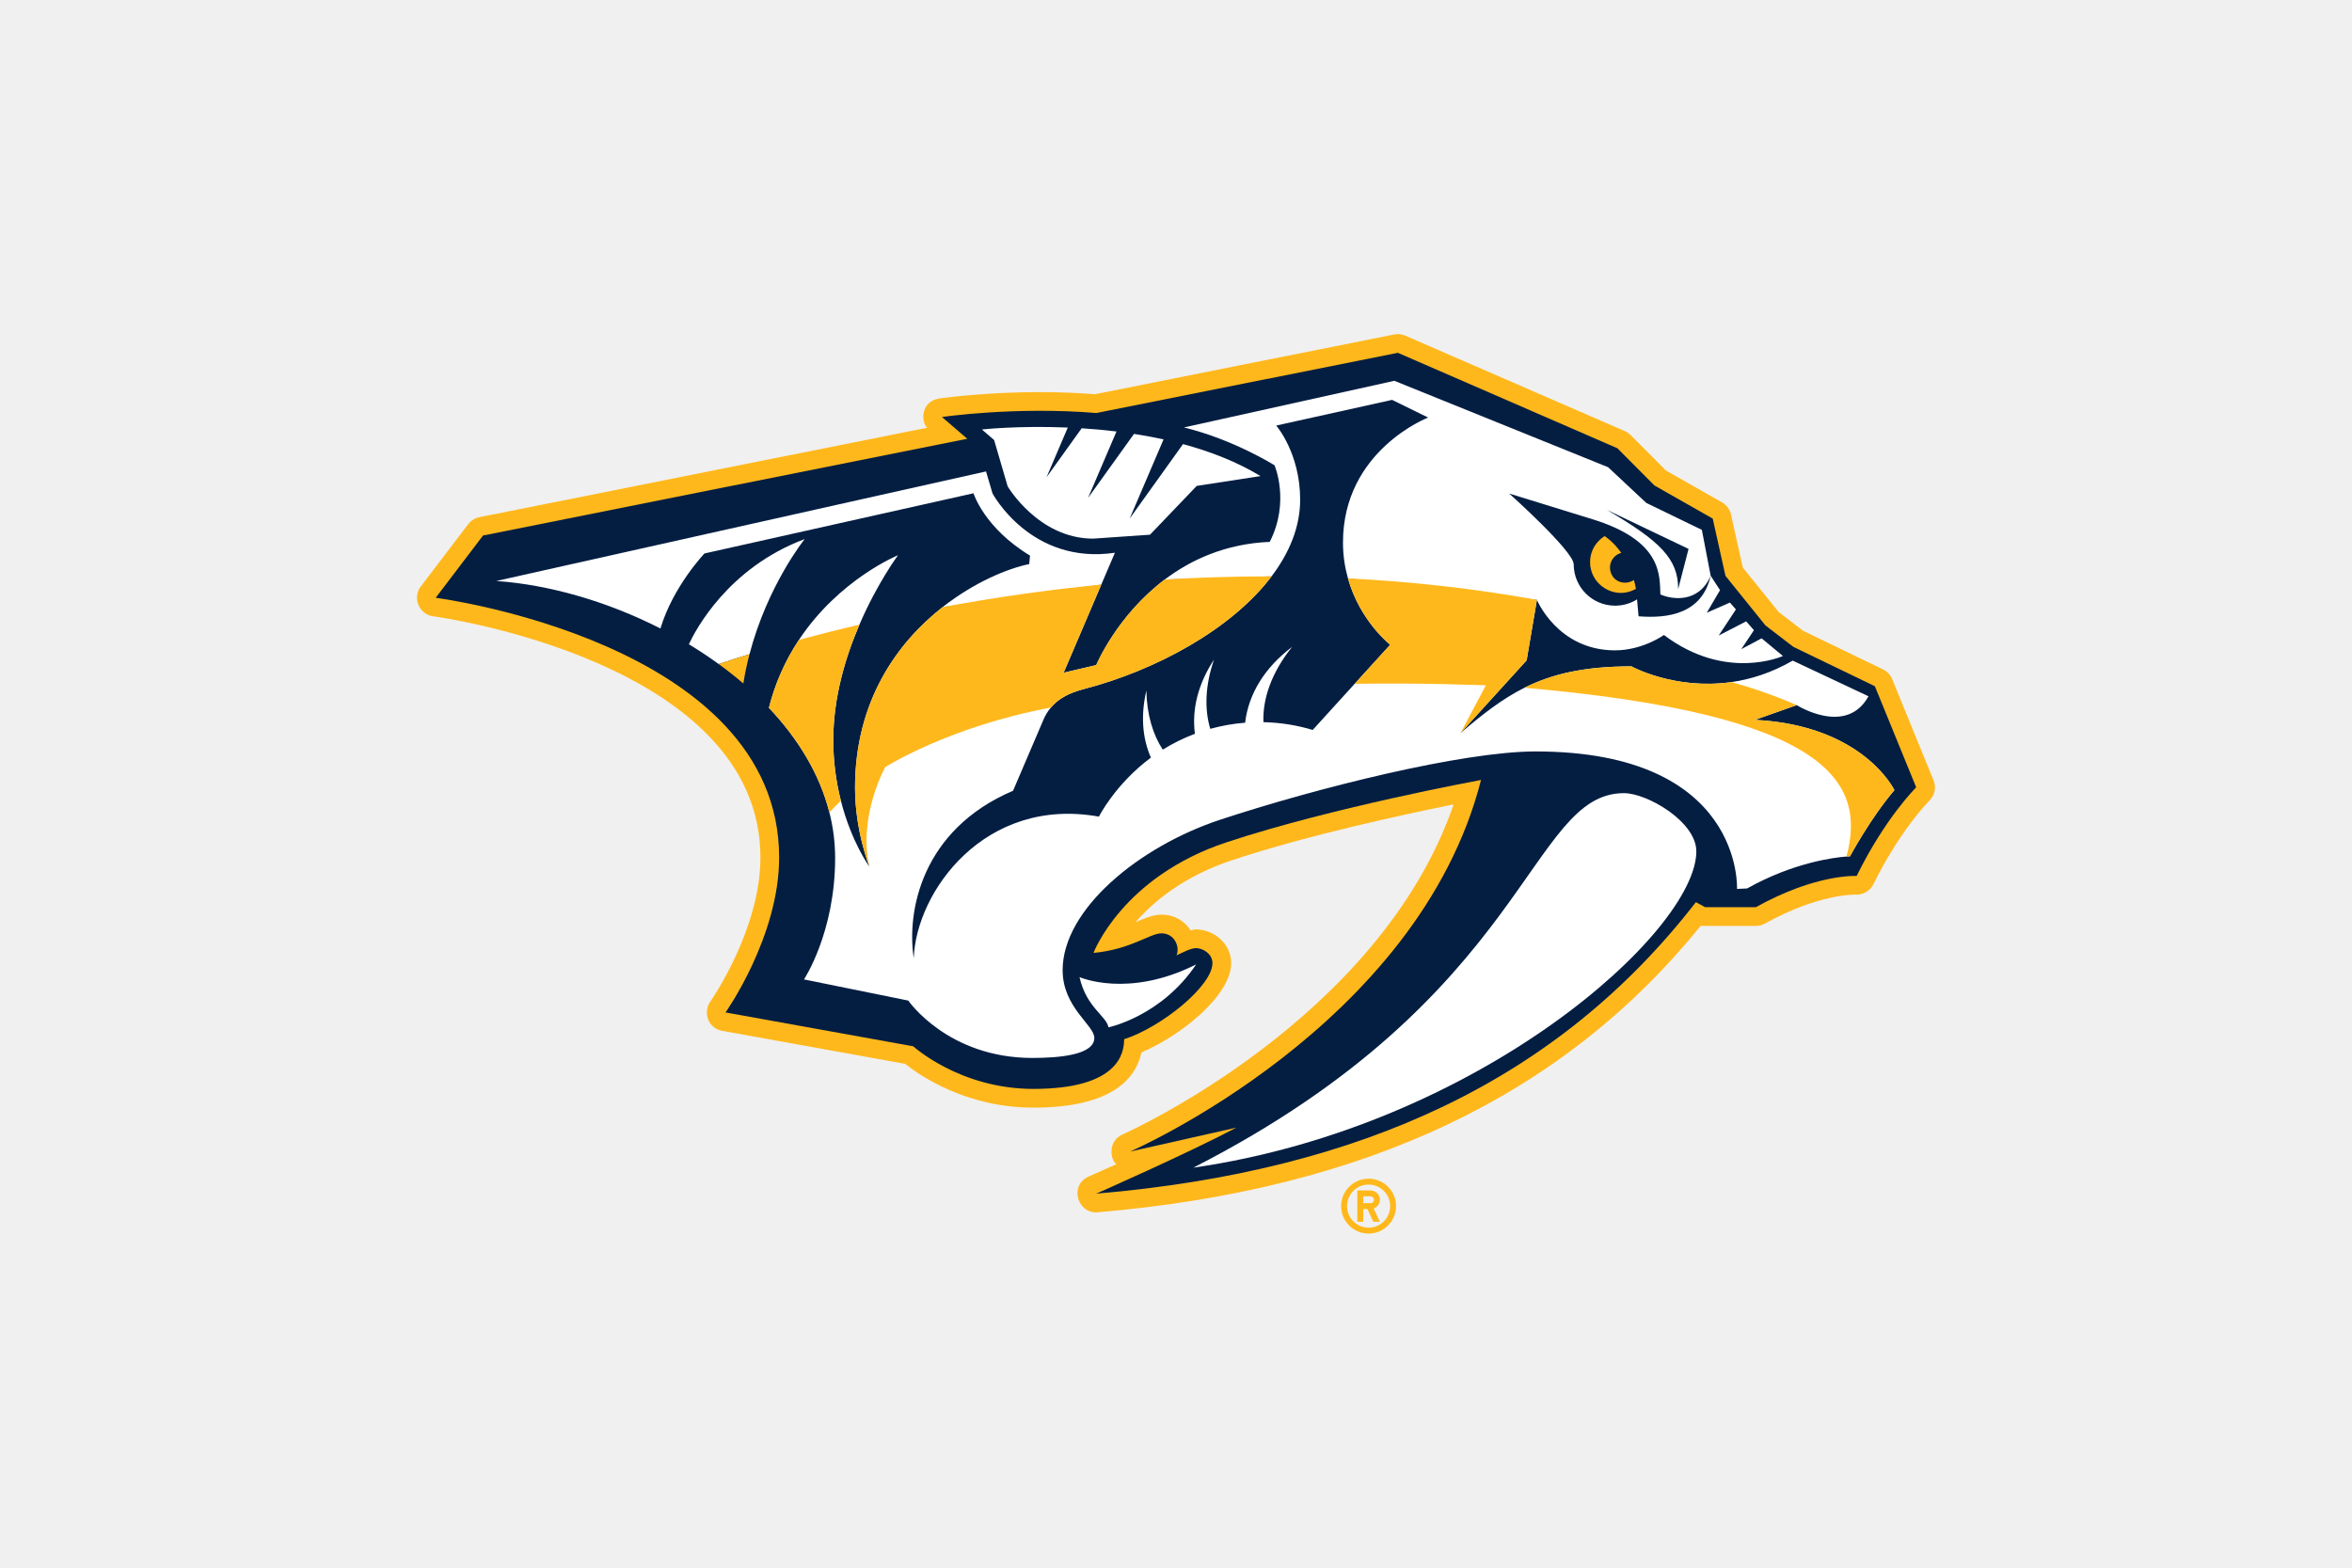
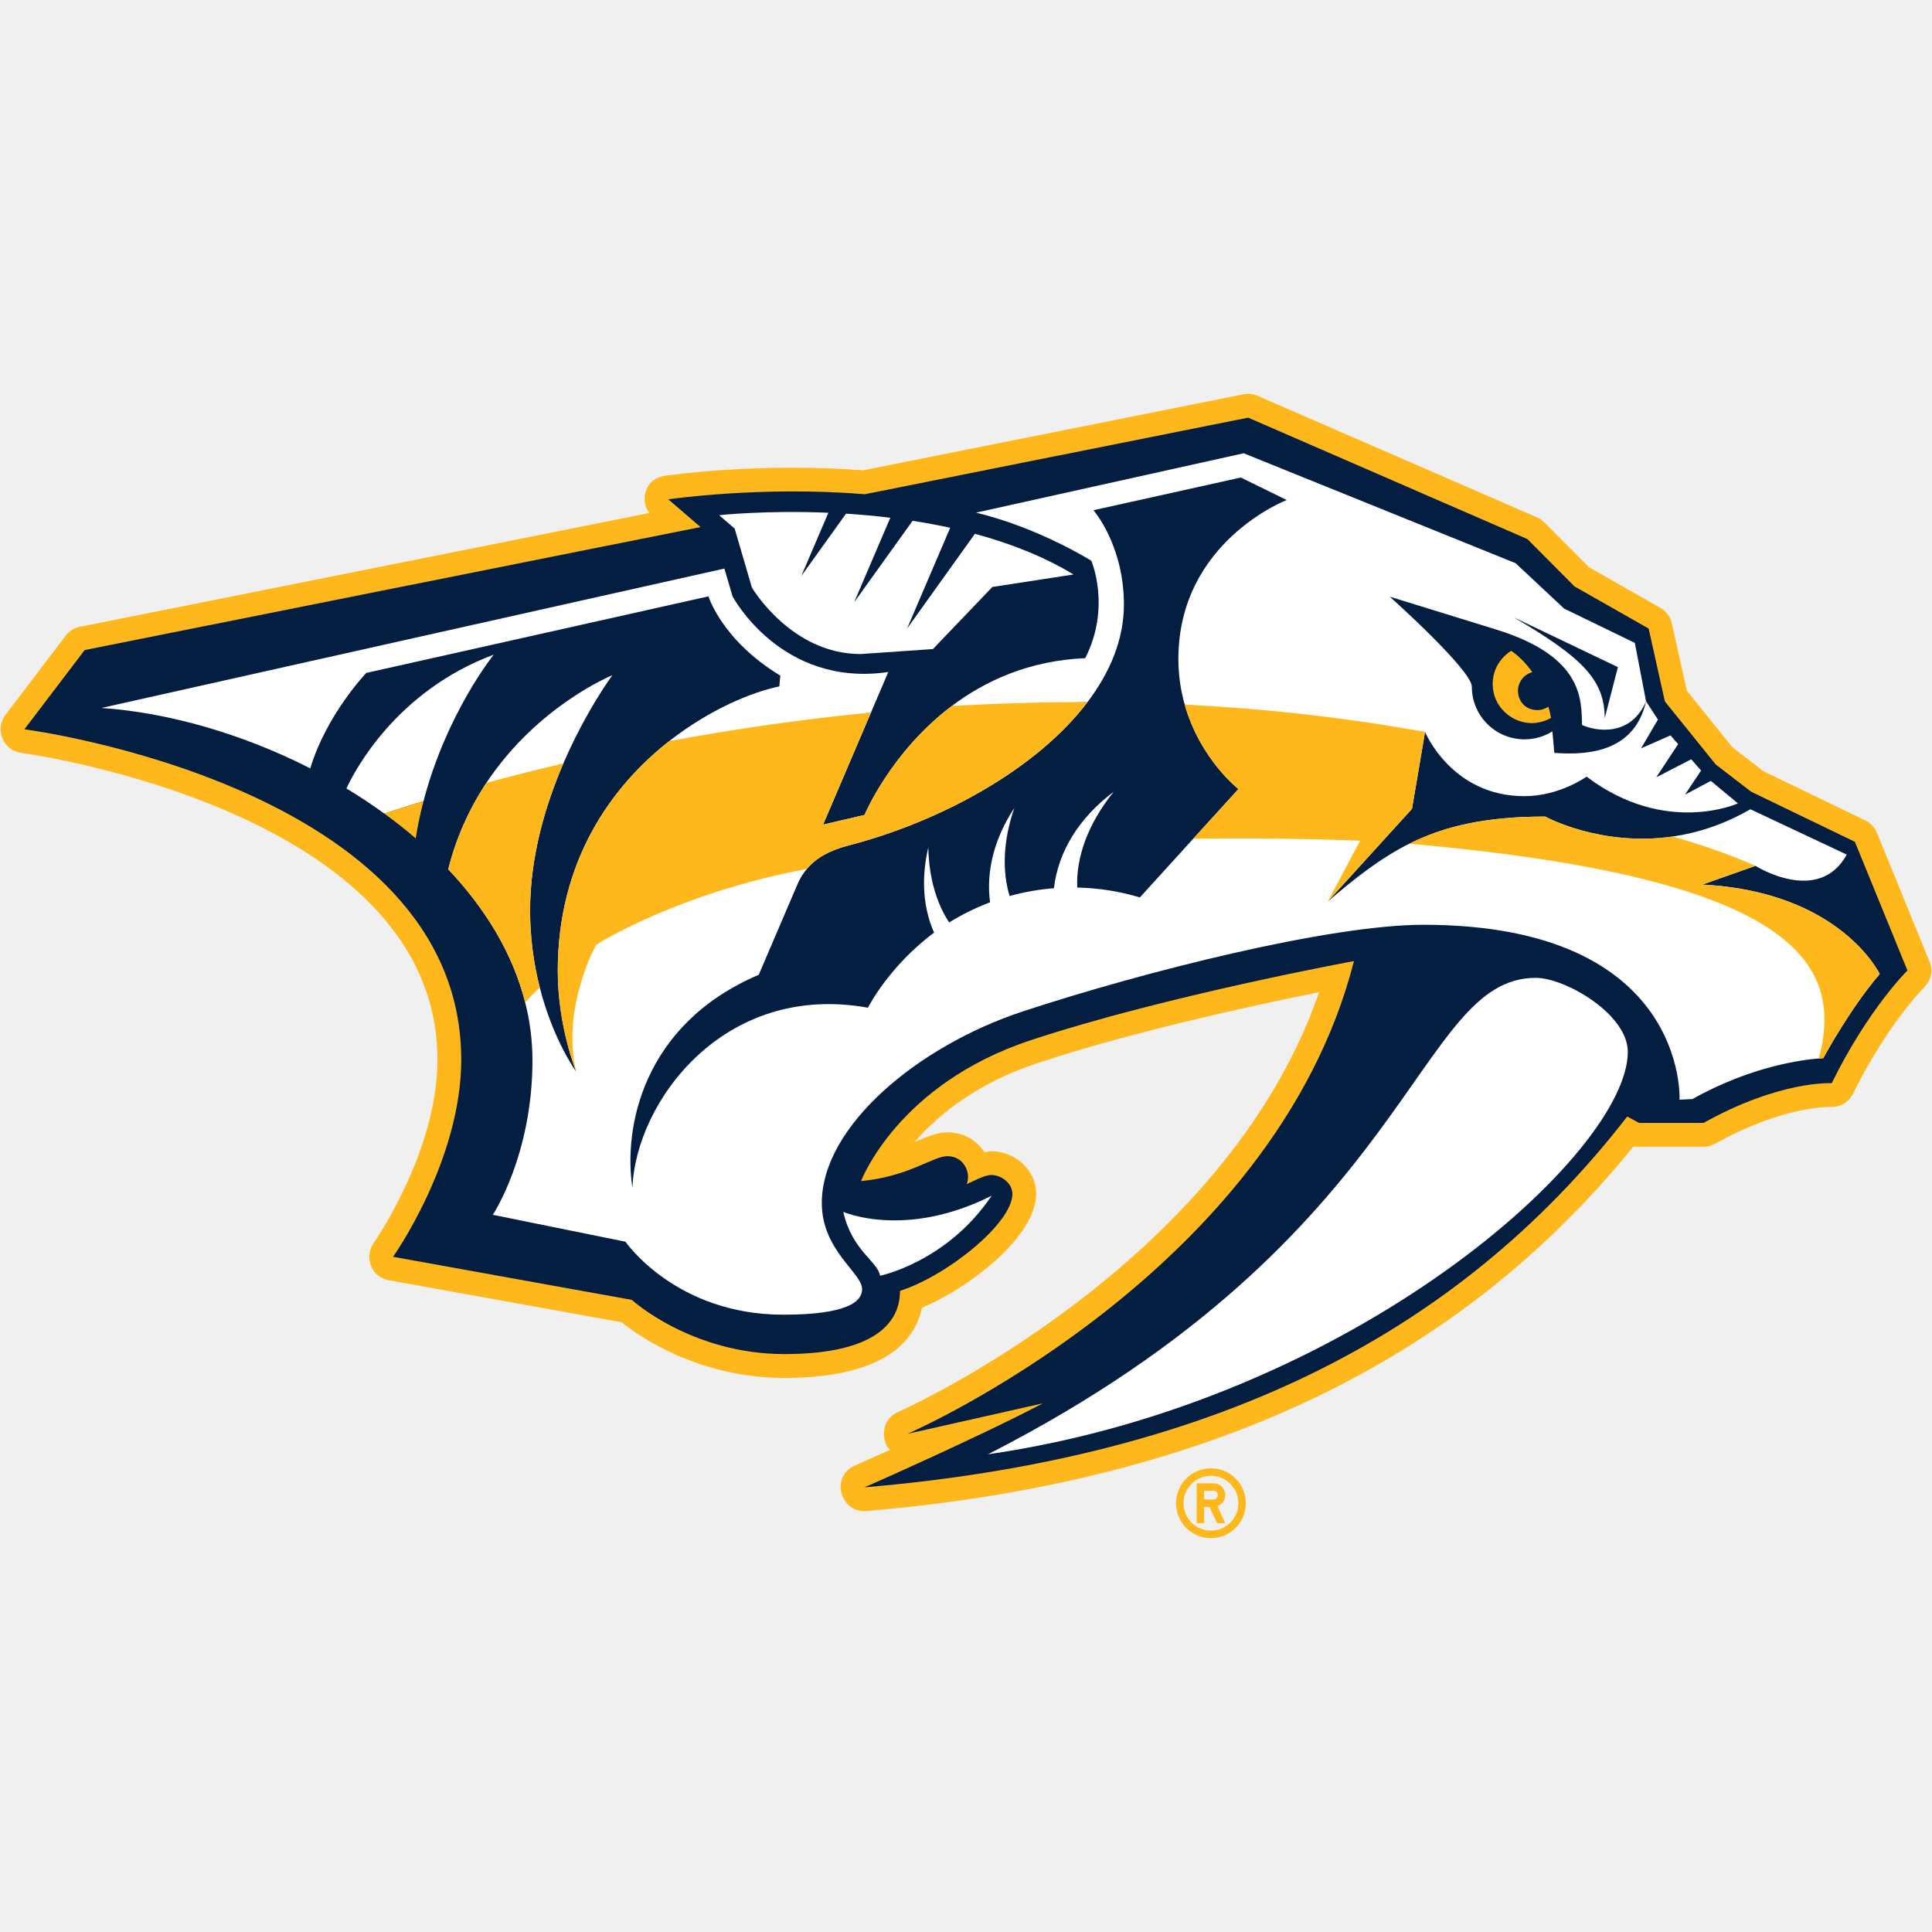
- <svg xmlns="http://www.w3.org/2000/svg" viewBox="0 0 960 640">
+ <svg xmlns="http://www.w3.org/2000/svg" viewBox="170 10 620 620">
  <path fill="#ffb81c" d="M558.609 481.192c-6.187 0-11.21 5.014-11.21 11.204 0 6.185 5.023 11.207 11.21 11.207s11.2-5.022 11.2-11.206c0-6.191-5.014-11.205-11.2-11.205m0 20.006a8.79 8.79 0 0 1-8.133-5.432 8.8 8.8 0 0 1-.668-3.369 8.79 8.79 0 0 1 8.8-8.795c4.864 0 8.8 3.932 8.8 8.795s-3.936 8.801-8.8 8.801m4.604-11.399a3.8 3.8 0 0 0-1.115-2.685 3.8 3.8 0 0 0-2.687-1.111h-5.4v12.791h2.4v-5.195h1.723l2.425 5.195h2.654l-2.531-5.417a3.8 3.8 0 0 0 2.53-3.578m-3.802 1.399h-3v-2.799h3c.77 0 1.402.627 1.402 1.401a1.403 1.403 0 0 1-1.402 1.398m212.912-213.941a7.62 7.62 0 0 0-3.752-3.985l-32.561-15.727-10.043-7.72-14.625-18.142-4.816-21.628a7.63 7.63 0 0 0-3.681-4.981l-22.882-13.003-14.393-14.459a7.6 7.6 0 0 0-2.371-1.616l-89.6-38.964a7.66 7.66 0 0 0-4.537-.49L446.96 160.93c-33.243-2.595-62.376 1.576-63.608 1.75-7.492 1.246-7.531 9.338-4.927 11.938l-182.757 36.513a7.63 7.63 0 0 0-4.575 2.86l-19.341 25.426c-3.436 4.52-.847 11.421 5.1 12.195 1.339.175 133.525 18.273 133.525 98.457 0 29.524-20.265 58.555-20.473 58.847-2.93 4.155-1.15 10.832 4.878 11.922l74.665 13.48c5.657 4.522 24.657 17.87 52.303 17.87 32.737 0 42.005-12.383 44.13-22.533 16.23-6.907 36.633-23.271 36.633-36.481 0-8.222-7.398-13.746-14.312-13.746-.785 0-1.494.285-2.246.411 0 0-3.487-6.447-11.918-6.447-3.603 0-7.522 1.806-10.577 3.105 7.484-8.595 19.853-18.848 39.637-25.394 30.515-10.122 70.293-18.697 90.218-22.709-30.288 88.016-134.01 134.248-135.101 134.72-6.173 2.684-5.057 10.503-2.515 12.127l-11.345 5.075c-8.063 3.555-4.63 15.301 3.727 14.592 109.469-9.308 189.974-47.631 246.036-116.904h22.552a7.8 7.8 0 0 0 3.726-.956c22.056-12.327 36.868-11.822 37.012-11.812 3.036.129 5.92-1.537 7.253-4.25 10.93-22.221 22.703-33.997 22.815-34.102 1.627-1.635 3.197-4.7 1.719-8.337l-16.872-41.289z" />
  <path fill="#041e42" d="m731.977 264.077-11.384-8.752-16.321-20.237-5.2-23.375-23.79-13.52-15.115-15.192-89.61-38.972-123.06 24.577c-33.244-2.746-63.033 1.632-63.033 1.632l10.345 8.898-197.642 39.478-19.337 25.428s140.184 18.084 140.184 106.027c0 32.424-21.878 63.253-21.878 63.253l76.616 13.824s19.058 17.395 48.998 17.395c34.834 0 37.075-14.596 37.075-20.282 15.314-4.948 36.057-21.777 36.057-31.085 0-3.731-3.883-6.107-6.677-6.107-2.317 0-5.45 1.833-8 2.932 1.458-3.25-.632-8.97-6.17-8.97-4.638 0-12.488 6.578-27.71 7.992 0 0 11.648-31.027 54.369-45.177C543.86 329.546 604.5 318.421 604.5 318.421 578.815 419.132 461.26 470.12 461.26 470.12l43.377-9.765c-20.106 10.615-57.206 26.948-57.206 26.948 109.345-9.307 188.92-46.944 244.766-118.997l3.8 2.055h20.675c24.68-13.76 41.147-12.754 41.147-12.754 11.728-23.856 24.302-36.172 24.302-36.172l-16.866-41.287z" />
  <path fill="#fff" d="M281.176 263.025a173 173 0 0 1 12.167 8.072 537 537 0 0 1 12.573-4.025c7.387-28.251 22.523-46.992 22.523-46.992-31.37 11.725-44.668 37.331-47.263 42.945m130.113-64.475s12.54 21.342 34.887 21.342l23.213-1.602 19.068-19.925 26.04-4.006c-9.65-5.849-20.536-10.06-31.637-13.054l-21.771 30.405 13.836-32.338a201 201 0 0 0-12.062-2.238l-18.76 26.141 11.608-27.125a245 245 0 0 0-14.213-1.308l-14.35 20.004 8.683-20.3c-20.26-.851-35.052.789-35.052.789l4.985 4.302zm29.334 200.342c2.74 12.382 11.018 15.881 11.812 20.512 0 0 21.512-4.424 35.795-25.685-27.821 14-47.607 5.173-47.607 5.173m251.759-51.328c0-12.13-20.075-23.763-29.533-23.763-38.964 0-38.43 82.767-175.795 152.896 116.99-16.903 205.328-96.48 205.328-129.133" />
  <path fill="#fff" d="m420.419 226.817-.328 3.467c-8.696 1.759-22.336 7.353-35.352 17.564l64.769-9.193 5.553-12.998c-34.441 5.054-49.964-24.251-49.964-24.251l-2.636-8.946-199.892 44.728c21.566 1.491 45.343 8.352 67.002 19.395 5.165-17.254 17.974-30.634 17.974-30.634l109.8-24.573s4.346 14.118 23.074 25.441" />
  <path fill="#fff" d="m716.27 293.883 17.087-6.02s20.242 12.813 29.292-3.614l-30.926-14.555c-8.653 5.008-17.141 7.631-24.995 8.76v.003c-23.192 3.328-40.848-6.413-40.848-6.413-19.231 0-32.362 3.093-43.632 8.717h-.003c-9.186 4.586-17.135 10.855-26.134 18.522l27.01-29.714 4.192-24.684-77.125-8.771c4.934 17.522 17.236 27.097 17.236 27.097l-14.514 15.962-17.11 18.823c-6.381-1.932-13.12-3.015-20.103-3.175-.41-9.519 3.328-20.351 11.705-30.744-11.09 8.361-17.786 19.084-19.186 30.967a75 75 0 0 0-14.224 2.497c-2.401-7.914-2.136-17.662 1.518-28.259-6.458 9.847-9.118 20.279-7.785 30.281a75.3 75.3 0 0 0-13.128 6.468c-4.037-6.144-6.508-14.339-6.692-24.108-2.332 10.008-1.685 19.344 1.849 27.369-14.625 10.898-21.216 24.094-21.216 24.094-46.466-8.374-74.591 30.503-75.58 57.787-2.946-18.932 3.11-52.415 40.53-68.349l12.42-29.029a19.3 19.3 0 0 1 3.009-4.927l.007-.002c2.922-3.493 7.182-5.933 13.346-7.533 29.955-7.777 60.56-24.668 76.732-46.028l-43.601 1.288c-19.628 14.813-27.97 34.932-27.97 34.932l-13.293 3.109 15.373-35.979-64.77 9.194c-18.501 14.506-35.748 38.334-35.748 73.743 0 17.684 5.846 32.16 5.89 32.271l.002.005s-7.333-9.97-11.664-26.956l-.001.002a100 100 0 0 1-3.11-24.79c0-17.425 5.02-33.994 10.684-47.141v-.002c7.33-17.016 15.736-28.308 15.736-28.308s-23.97 9.712-40.441 34.56h-.003a89.5 89.5 0 0 0-12.24 27.728c11.875 12.568 20.708 26.97 24.688 42.714a75.5 75.5 0 0 1 2.338 18.607c0 30.421-12.716 49.561-12.716 49.561l42.56 8.634s16.093 23.422 50.65 23.422c10.93 0 25.294-1.21 25.294-8.183 0-5.266-12.934-12.413-12.934-27.669 0-24.76 31.106-50.465 64.484-61.463 39.004-12.848 98.588-27.812 128.563-27.812 85.016 0 82.213 56.125 82.213 56.125l4.125-.191c18.922-10.637 35.675-12.662 40.56-13.034a24 24 0 0 1 1.432-.086s8.39-15.658 18.122-27.014c0 0-12.63-26.485-56.954-28.689" />
  <path fill="#fff" d="m475.398 236.593 43.6-1.29c7.319-9.665 11.678-20.242 11.678-31.307 0-19.085-9.775-30.262-9.775-30.262l47.302-10.489 14.71 7.218s-34.758 13.354-34.758 51.035c0 5.358.792 10.226 2.033 14.615l77.124 8.771s8.489 20.615 31.874 20.615c11.315 0 19.966-6.271 19.966-6.271 25.35 19.161 48.573 8.584 48.573 8.584l-8.692-7.212-8.301 4.415 5.16-7.743-3.171-3.605-11.211 5.783 7.019-10.645-2.436-2.811-9.464 4.166 5.423-9.236-3.814-5.858c-3.557 15.607-17.475 17.476-29.437 16.535l-.621-6.902a16.83 16.83 0 0 1-8.953 2.565c-9.336 0-16.898-7.566-16.898-16.891 0-5.345-26.335-28.895-26.335-28.895L650.073 212c28.555 8.825 27.309 22.99 27.632 30.673 4.81 2.12 15.64 3.673 20.533-7.607l-3.604-18.754-22.683-11-15.58-14.577-87.258-35.275-85.887 19.052c20.234 4.874 36.983 15.437 36.983 15.437s6.432 14.796-1.946 31.268c-17.997.756-32.117 7.269-42.865 15.376m213.81-12.508-4.241 16.41c0-12.42-7.35-19.545-29.087-32.339z" />
  <path fill="#ffb81c" d="M733.357 287.862s-11.69-5.318-26.628-9.404c-23.193 3.328-40.85-6.414-40.85-6.414-19.23 0-32.36 3.093-43.631 8.717 124.064 10.908 139.617 38.414 131.418 68.911a25 25 0 0 1 1.438-.086s8.389-15.658 18.12-27.014c0 0-12.628-26.484-56.952-28.688zm-382.563-32.879a729 729 0 0 0-24.708 6.25 89.6 89.6 0 0 0-12.24 27.728c11.875 12.568 20.709 26.971 24.688 42.715a88 88 0 0 1 4.687-4.756 100 100 0 0 1-3.111-24.795c0-17.426 5.02-33.995 10.684-47.142m276.519-10.098c-26.268-4.762-52.113-7.522-77.125-8.771 4.934 17.522 17.236 27.097 17.236 27.097l-14.514 15.962c26.207-.494 53.572.613 53.572.613l-10.371 19.497 27.01-29.714zM447.43 271.526l-13.293 3.109 15.373-35.98a750 750 0 0 0-64.77 9.193c-18.501 14.507-35.748 38.335-35.748 73.744 0 17.753 5.893 32.276 5.893 32.276-4.806-20.562 6.433-40.69 6.433-40.69s25.87-16.526 67.605-24.312c2.922-3.493 7.182-5.933 13.346-7.533 29.955-7.777 60.56-24.668 76.73-46.028a693 693 0 0 0-43.598 1.288c-19.63 14.813-27.971 34.933-27.971 34.933m-144.027 7.504a125 125 0 0 1 2.512-11.958 560 560 0 0 0-12.571 4.021 158 158 0 0 1 10.059 7.937m358.15-36.978c3.554 0 6.179-1.671 6.179-1.671a42 42 0 0 0-.821-3.588c-.867.545-2.103 1.089-3.563 1.089-3.843 0-6.216-2.952-6.216-6.208 0-2.766 1.899-5.268 4.61-5.975-3.397-4.806-6.796-6.834-6.796-6.834s-5.931 3.317-5.931 10.63c0 7.317 6.143 12.557 12.539 12.557" />
</svg>
